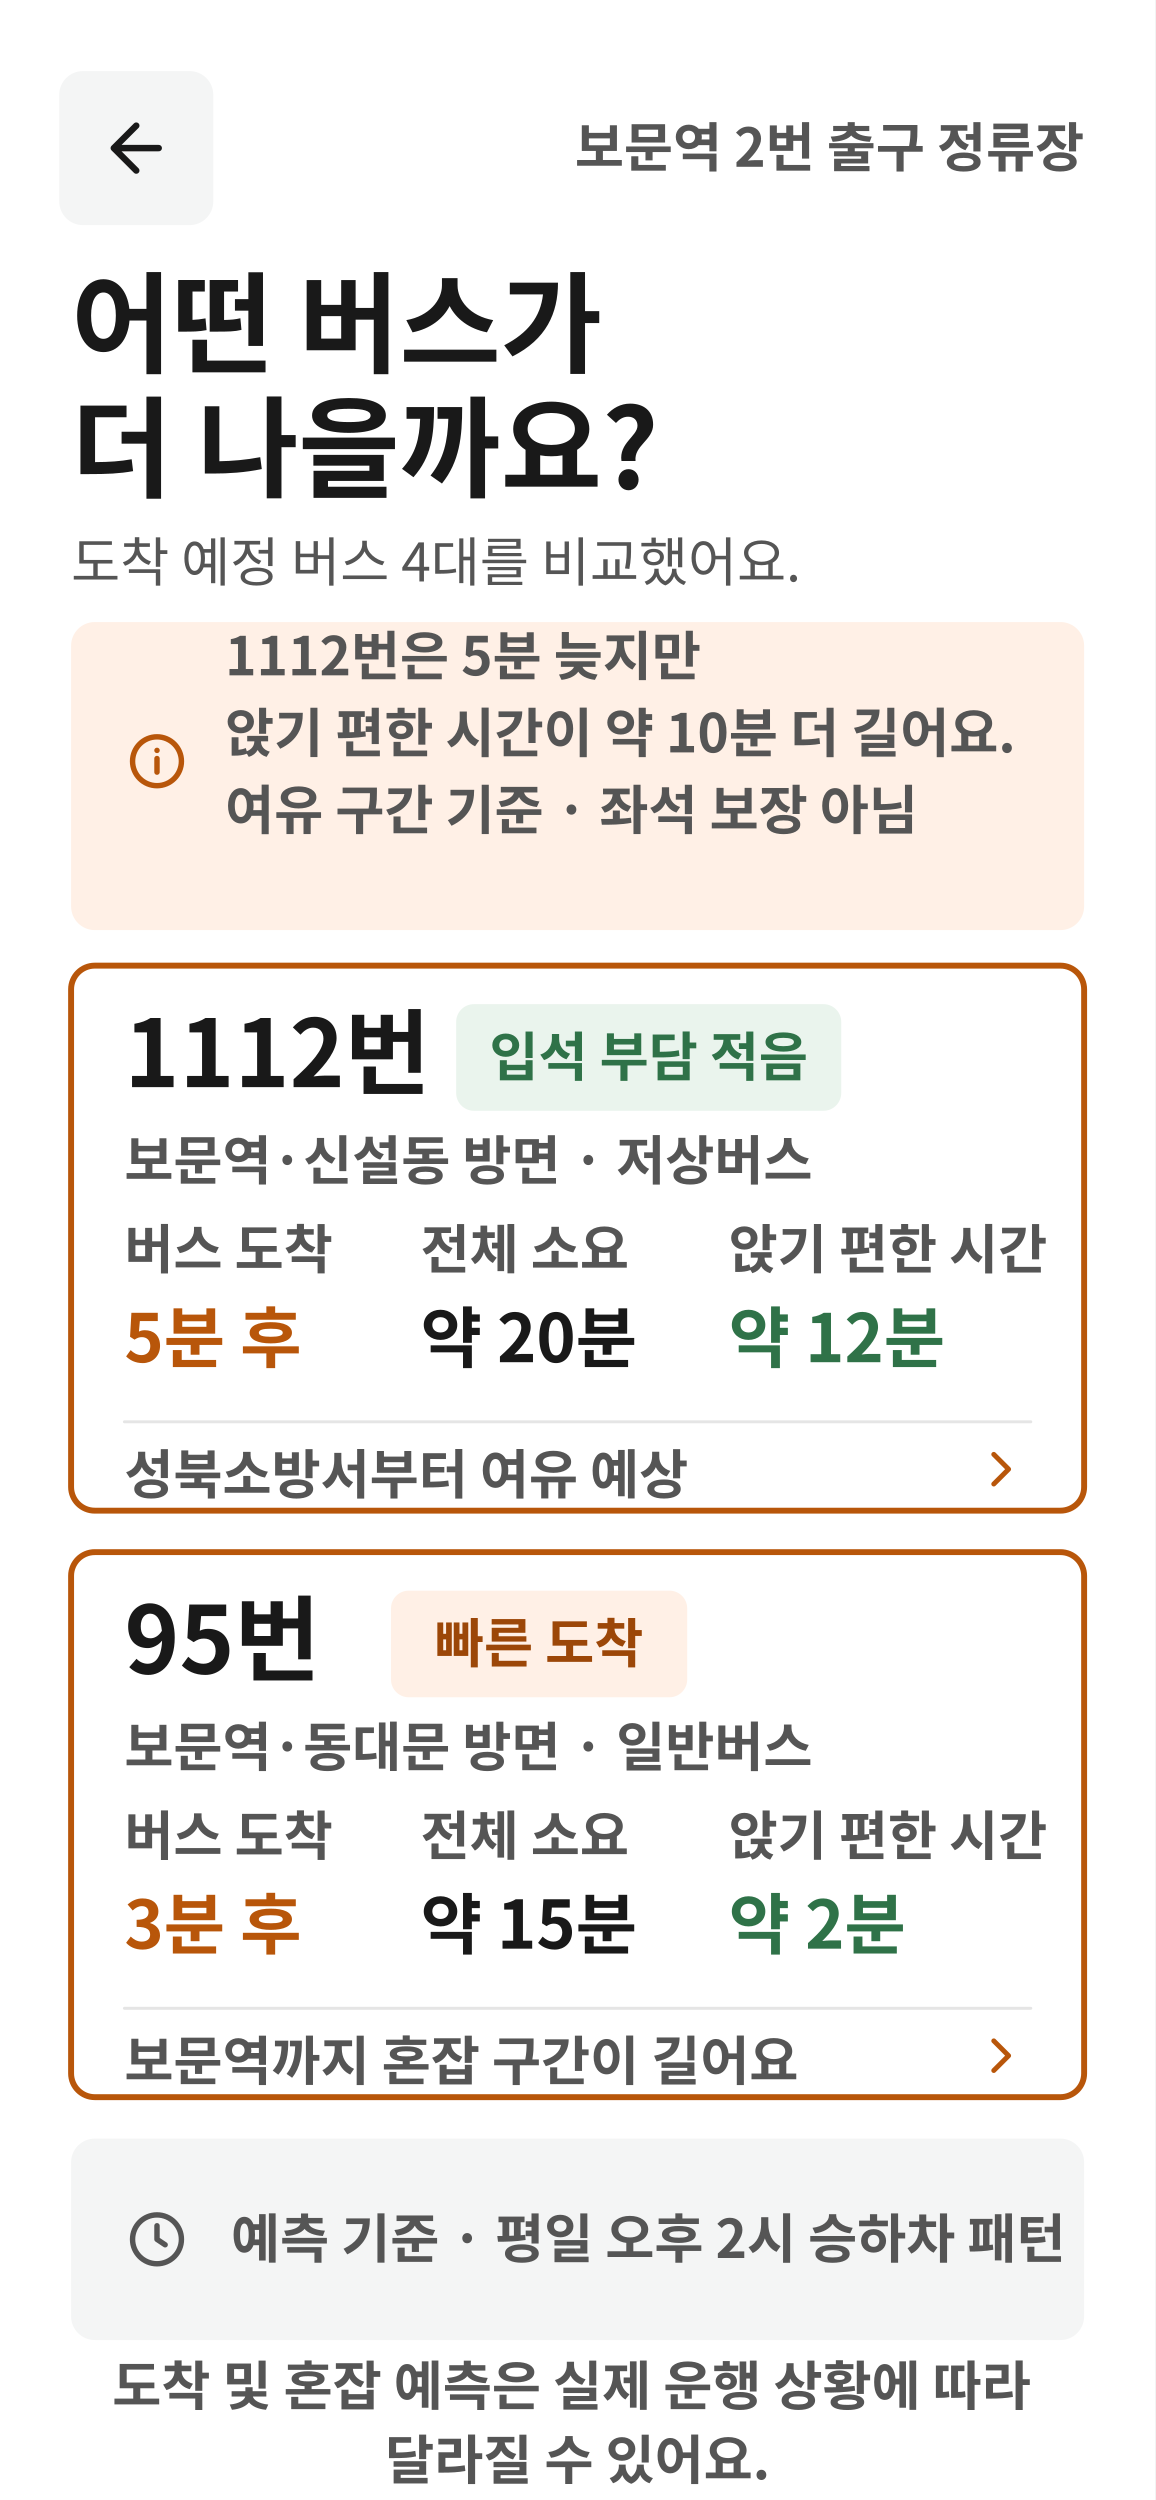
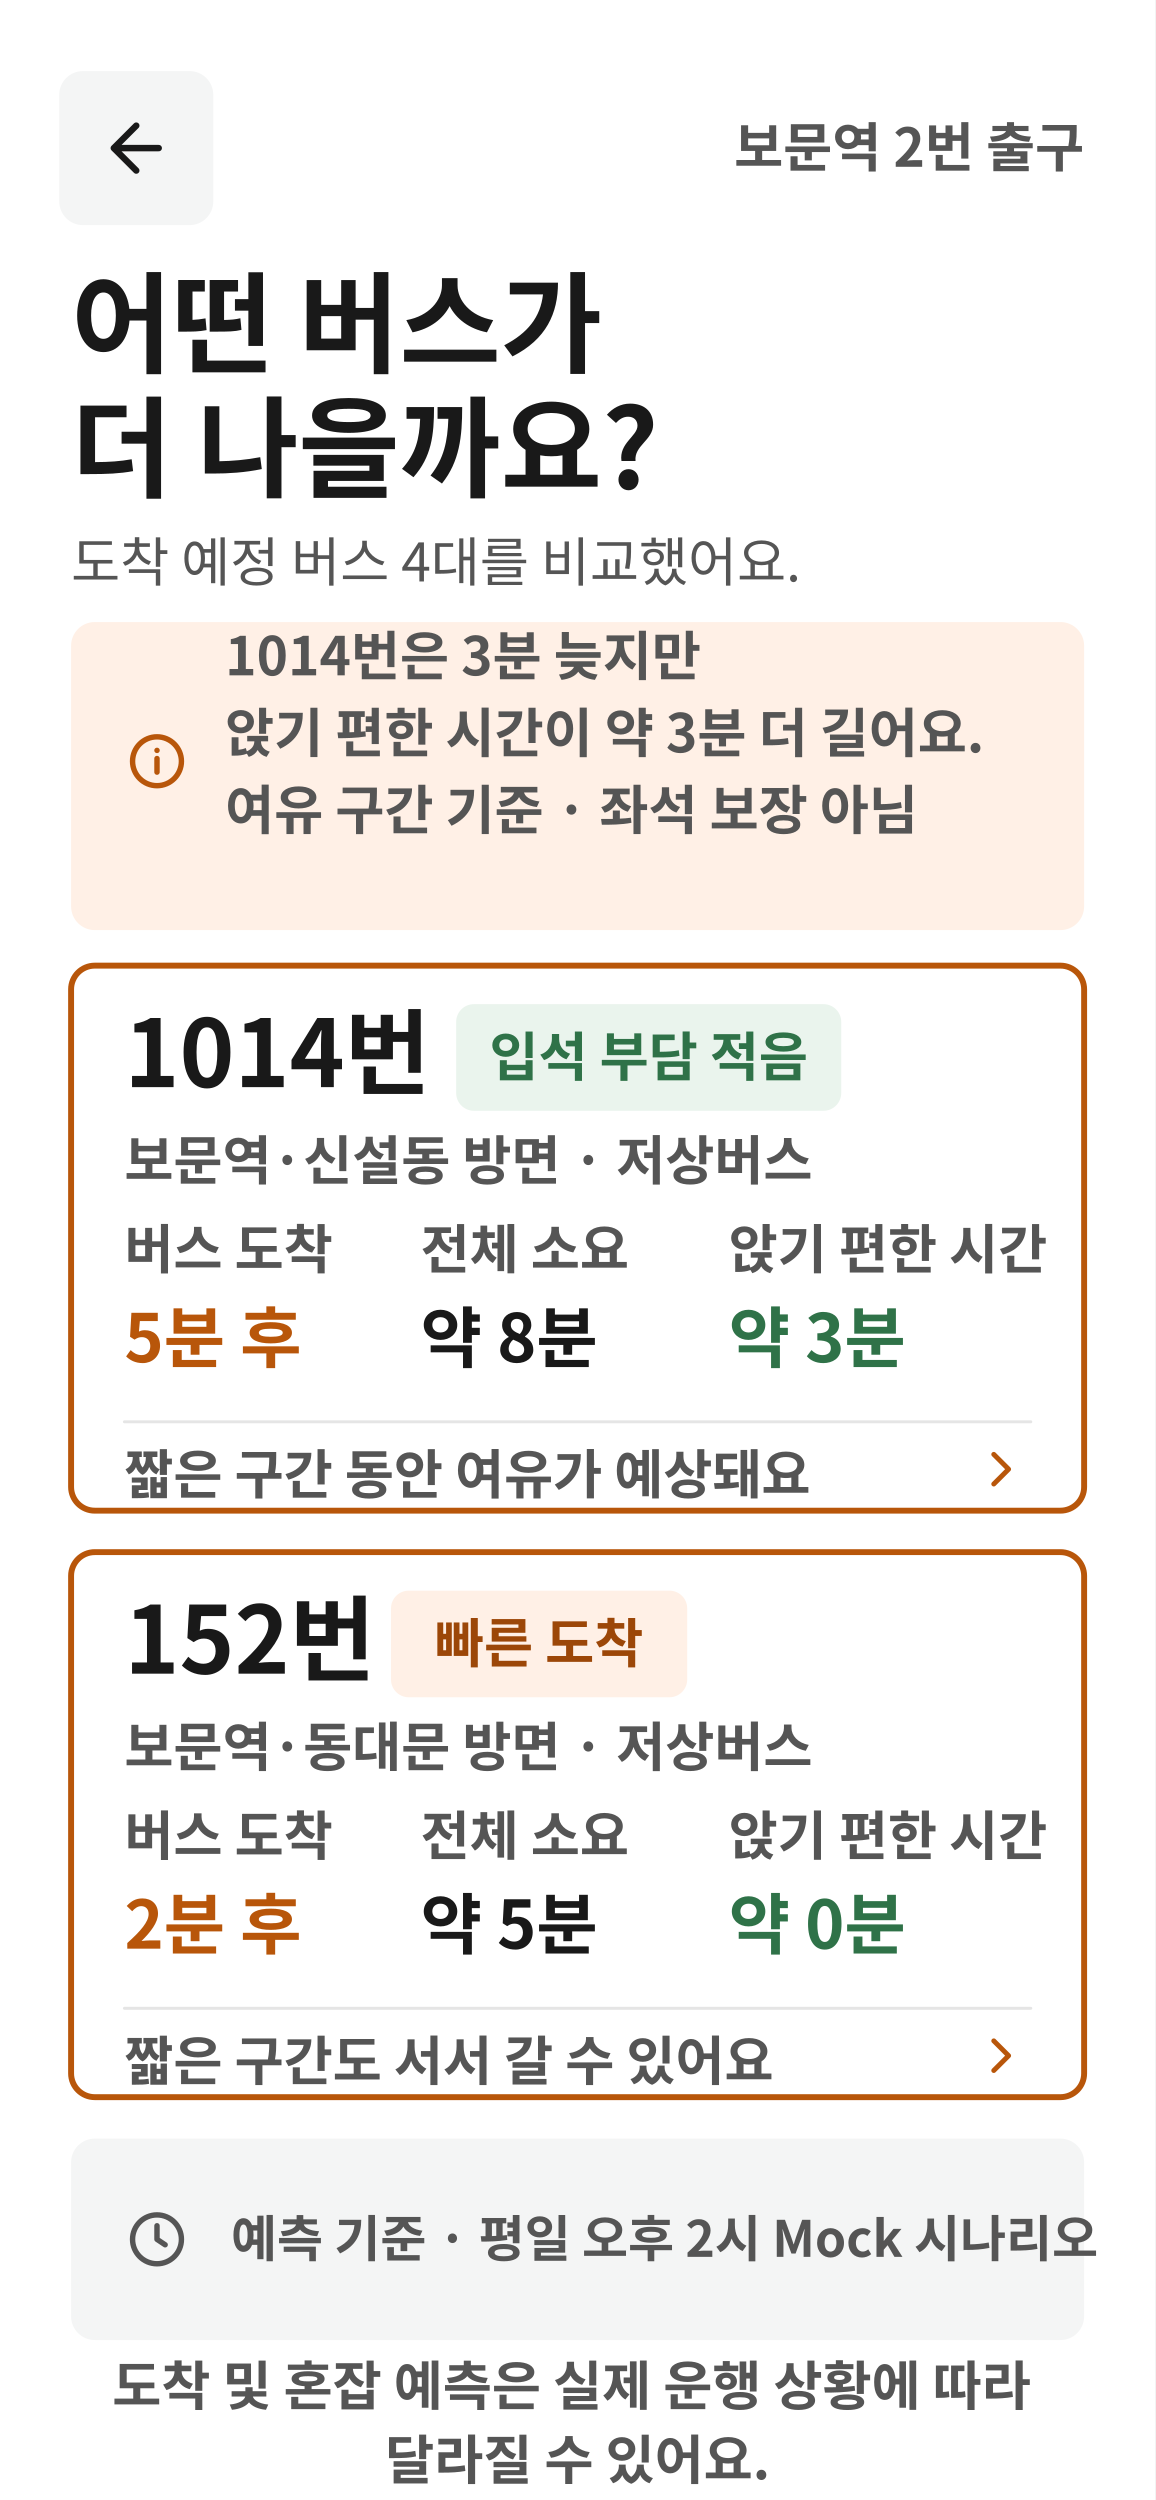
<svg xmlns="http://www.w3.org/2000/svg" width="390" height="844" viewBox="0 0 390 844" role="img" aria-label="앉기 편한 시간과 빠른 도착 버스 비교 화면">
  <rect x="0" y="0" width="390" height="844" rx="0" fill="#FFFFFF" stroke="none" stroke-width="1" />
  <rect x="20" y="24" width="52" height="52" rx="8" fill="#F4F5F5" stroke="none" stroke-width="1" />
  <g transform="translate(33 37) scale(1.083333)">
    <path d="M19 12H5M12 19l-7-7 7-7" fill="none" stroke="#191919" stroke-width="2" stroke-linecap="round" stroke-linejoin="round" />
  </g>
-   <text x="366" y="50" font-family="Noto Sans CJK KR, Malgun Gothic, sans-serif" font-size="18" font-weight="700" fill="#555555" text-anchor="end" dominant-baseline="middle" letter-spacing="0">보문역 2번 출구 정류장</text>
+   <text x="366" y="50" font-family="Noto Sans CJK KR, Malgun Gothic, sans-serif" font-size="18" font-weight="700" fill="#555555" text-anchor="end" dominant-baseline="middle" letter-spacing="0">보문역 2번 출구</text>
  <text x="24" y="110" font-family="Noto Sans CJK KR, Malgun Gothic, sans-serif" font-size="37.13" font-weight="800" fill="#191919" text-anchor="start" dominant-baseline="middle" letter-spacing="0">어떤 버스가</text>
  <text x="24" y="152" font-family="Noto Sans CJK KR, Malgun Gothic, sans-serif" font-size="37.13" font-weight="800" fill="#191919" text-anchor="start" dominant-baseline="middle" letter-spacing="0">더 나을까요?</text>
  <text x="24" y="190" font-family="Noto Sans CJK KR, Malgun Gothic, sans-serif" font-size="18" font-weight="500" fill="#555555" text-anchor="start" dominant-baseline="middle" letter-spacing="0">도착 예정 버스 4대를 비교했어요.</text>
  <rect x="24" y="210" width="342" height="104" rx="8" fill="#FFF0E6" stroke="none" stroke-width="1" />
  <g transform="translate(42 246) scale(0.9166667)">
    <circle cx="12" cy="12" r="9" fill="none" stroke="#B8560A" stroke-width="2" stroke-linecap="round" stroke-linejoin="round" />
    <path d="M12 11v5M12 8h.01" fill="none" stroke="#B8560A" stroke-width="2" stroke-linecap="round" stroke-linejoin="round" />
  </g>
  <text x="76" y="228" font-family="Noto Sans CJK KR, Malgun Gothic, sans-serif" font-size="18" font-weight="700" fill="#555555" text-anchor="start" letter-spacing="0">
-     <tspan x="76" dy="0">1112번은 5분 늦지만</tspan>
-     <tspan x="76" dy="26">앉기 편한 시간이 약 10분 더 길어요.</tspan>
+     <tspan x="76" dy="0">1014번은 3분 늦지만</tspan>
+     <tspan x="76" dy="26">앉기 편한 시간이 약 3분 더 길어요.</tspan>
    <tspan x="76" dy="26">여유 구간 기준 · 좌석 보장 아님</tspan>
  </text>
  <rect x="24" y="326" width="342" height="184" rx="8" fill="#FFFFFF" stroke="#B8560A" stroke-width="2" />
-   <text x="42" y="356" font-family="Noto Sans CJK KR, Malgun Gothic, sans-serif" font-size="31.5" font-weight="800" fill="#191919" text-anchor="start" dominant-baseline="middle" letter-spacing="0">1112번</text>
+   <text x="42" y="356" font-family="Noto Sans CJK KR, Malgun Gothic, sans-serif" font-size="31.5" font-weight="800" fill="#191919" text-anchor="start" dominant-baseline="middle" letter-spacing="0">1014번</text>
  <rect x="154" y="339" width="130" height="36" rx="6" fill="#EAF4ED" stroke="none" stroke-width="1" />
  <text x="219" y="357" font-family="Noto Sans CJK KR, Malgun Gothic, sans-serif" font-size="18" font-weight="800" fill="#2F7248" text-anchor="middle" dominant-baseline="middle" letter-spacing="0">입석 부담 적음</text>
  <text x="42" y="392" font-family="Noto Sans CJK KR, Malgun Gothic, sans-serif" font-size="18" font-weight="600" fill="#555555" text-anchor="start" dominant-baseline="middle" letter-spacing="0">보문역·신설동 방면 · 저상버스</text>
  <text x="42" y="422" font-family="Noto Sans CJK KR, Malgun Gothic, sans-serif" font-size="18" font-weight="600" fill="#555555" text-anchor="start" dominant-baseline="middle" letter-spacing="0">버스 도착</text>
  <text x="42" y="452" font-family="Noto Sans CJK KR, Malgun Gothic, sans-serif" font-size="22.5" font-weight="800" fill="#B8560A" text-anchor="start" dominant-baseline="middle" letter-spacing="0">5분 후</text>
  <text x="142" y="422" font-family="Noto Sans CJK KR, Malgun Gothic, sans-serif" font-size="18" font-weight="600" fill="#555555" text-anchor="start" dominant-baseline="middle" letter-spacing="0">전체 소요</text>
-   <text x="142" y="452" font-family="Noto Sans CJK KR, Malgun Gothic, sans-serif" font-size="22.5" font-weight="800" fill="#191919" text-anchor="start" dominant-baseline="middle" letter-spacing="0">약 20분</text>
+   <text x="142" y="452" font-family="Noto Sans CJK KR, Malgun Gothic, sans-serif" font-size="22.5" font-weight="800" fill="#191919" text-anchor="start" dominant-baseline="middle" letter-spacing="0">약 8분</text>
  <text x="246" y="422" font-family="Noto Sans CJK KR, Malgun Gothic, sans-serif" font-size="18" font-weight="600" fill="#555555" text-anchor="start" dominant-baseline="middle" letter-spacing="0">앉기 편한 시간</text>
-   <text x="246" y="452" font-family="Noto Sans CJK KR, Malgun Gothic, sans-serif" font-size="22.5" font-weight="800" fill="#2F7248" text-anchor="start" dominant-baseline="middle" letter-spacing="0">약 12분</text>
+   <text x="246" y="452" font-family="Noto Sans CJK KR, Malgun Gothic, sans-serif" font-size="22.5" font-weight="800" fill="#2F7248" text-anchor="start" dominant-baseline="middle" letter-spacing="0">약 3분</text>
  <line x1="42" y1="480" x2="348" y2="480" stroke="#E5E5E5" stroke-width="1" stroke-linecap="round" />
-   <text x="42" y="498" font-family="Noto Sans CJK KR, Malgun Gothic, sans-serif" font-size="18" font-weight="600" fill="#555555" text-anchor="start" dominant-baseline="middle" letter-spacing="0">성북소방서부터 여유 예상</text>
+   <text x="42" y="498" font-family="Noto Sans CJK KR, Malgun Gothic, sans-serif" font-size="18" font-weight="600" fill="#555555" text-anchor="start" dominant-baseline="middle" letter-spacing="0">짧은 구간 동안 여유가 예상돼요</text>
  <g transform="translate(328 486) scale(0.8333333)">
    <path d="m9 18 6-6-6-6" fill="none" stroke="#B8560A" stroke-width="2" stroke-linecap="round" stroke-linejoin="round" />
  </g>
  <rect x="24" y="524" width="342" height="184" rx="8" fill="#FFFFFF" stroke="#B8560A" stroke-width="2" />
-   <text x="42" y="554" font-family="Noto Sans CJK KR, Malgun Gothic, sans-serif" font-size="31.5" font-weight="800" fill="#191919" text-anchor="start" dominant-baseline="middle" letter-spacing="0">95번</text>
+   <text x="42" y="554" font-family="Noto Sans CJK KR, Malgun Gothic, sans-serif" font-size="31.5" font-weight="800" fill="#191919" text-anchor="start" dominant-baseline="middle" letter-spacing="0">152번</text>
  <rect x="132" y="537" width="100" height="36" rx="6" fill="#FFF0E6" stroke="none" stroke-width="1" />
  <text x="182" y="555" font-family="Noto Sans CJK KR, Malgun Gothic, sans-serif" font-size="18" font-weight="800" fill="#9C4708" text-anchor="middle" dominant-baseline="middle" letter-spacing="0">빠른 도착</text>
-   <text x="42" y="590" font-family="Noto Sans CJK KR, Malgun Gothic, sans-serif" font-size="18" font-weight="600" fill="#555555" text-anchor="start" dominant-baseline="middle" letter-spacing="0">보문역·동대문 방면 · 일반버스</text>
+   <text x="42" y="590" font-family="Noto Sans CJK KR, Malgun Gothic, sans-serif" font-size="18" font-weight="600" fill="#555555" text-anchor="start" dominant-baseline="middle" letter-spacing="0">보문역·동대문 방면 · 저상버스</text>
  <text x="42" y="620" font-family="Noto Sans CJK KR, Malgun Gothic, sans-serif" font-size="18" font-weight="600" fill="#555555" text-anchor="start" dominant-baseline="middle" letter-spacing="0">버스 도착</text>
-   <text x="42" y="650" font-family="Noto Sans CJK KR, Malgun Gothic, sans-serif" font-size="22.5" font-weight="800" fill="#B8560A" text-anchor="start" dominant-baseline="middle" letter-spacing="0">3분 후</text>
+   <text x="42" y="650" font-family="Noto Sans CJK KR, Malgun Gothic, sans-serif" font-size="22.5" font-weight="800" fill="#B8560A" text-anchor="start" dominant-baseline="middle" letter-spacing="0">2분 후</text>
  <text x="142" y="620" font-family="Noto Sans CJK KR, Malgun Gothic, sans-serif" font-size="18" font-weight="600" fill="#555555" text-anchor="start" dominant-baseline="middle" letter-spacing="0">전체 소요</text>
-   <text x="142" y="650" font-family="Noto Sans CJK KR, Malgun Gothic, sans-serif" font-size="22.5" font-weight="800" fill="#191919" text-anchor="start" dominant-baseline="middle" letter-spacing="0">약 15분</text>
+   <text x="142" y="650" font-family="Noto Sans CJK KR, Malgun Gothic, sans-serif" font-size="22.5" font-weight="800" fill="#191919" text-anchor="start" dominant-baseline="middle" letter-spacing="0">약 5분</text>
  <text x="246" y="620" font-family="Noto Sans CJK KR, Malgun Gothic, sans-serif" font-size="18" font-weight="600" fill="#555555" text-anchor="start" dominant-baseline="middle" letter-spacing="0">앉기 편한 시간</text>
-   <text x="246" y="650" font-family="Noto Sans CJK KR, Malgun Gothic, sans-serif" font-size="22.5" font-weight="800" fill="#2F7248" text-anchor="start" dominant-baseline="middle" letter-spacing="0">약 2분</text>
+   <text x="246" y="650" font-family="Noto Sans CJK KR, Malgun Gothic, sans-serif" font-size="22.5" font-weight="800" fill="#2F7248" text-anchor="start" dominant-baseline="middle" letter-spacing="0">약 0분</text>
  <line x1="42" y1="678" x2="348" y2="678" stroke="#E5E5E5" stroke-width="1" stroke-linecap="round" />
-   <text x="42" y="696" font-family="Noto Sans CJK KR, Malgun Gothic, sans-serif" font-size="18" font-weight="600" fill="#555555" text-anchor="start" dominant-baseline="middle" letter-spacing="0">보문역까지 혼잡 구간이 길어요</text>
+   <text x="42" y="696" font-family="Noto Sans CJK KR, Malgun Gothic, sans-serif" font-size="18" font-weight="600" fill="#555555" text-anchor="start" dominant-baseline="middle" letter-spacing="0">짧은 구간도 서서 갈 수 있어요</text>
  <g transform="translate(328 684) scale(0.8333333)">
    <path d="m9 18 6-6-6-6" fill="none" stroke="#B8560A" stroke-width="2" stroke-linecap="round" stroke-linejoin="round" />
  </g>
  <rect x="24" y="722" width="342" height="68" rx="8" fill="#F4F5F5" stroke="none" stroke-width="1" />
  <g transform="translate(42 745) scale(0.9166667)">
    <circle cx="12" cy="12" r="9" fill="none" stroke="#555555" stroke-width="2" stroke-linecap="round" stroke-linejoin="round" />
    <path d="M12 7v5l3 2" fill="none" stroke="#555555" stroke-width="2" stroke-linecap="round" stroke-linejoin="round" />
  </g>
-   <text x="78" y="756" font-family="Noto Sans CJK KR, Malgun Gothic, sans-serif" font-size="18" font-weight="600" fill="#555555" text-anchor="start" dominant-baseline="middle" letter-spacing="0">예측 기준 · 평일 오후 2시 승하차 패턴</text>
+   <text x="78" y="756" font-family="Noto Sans CJK KR, Malgun Gothic, sans-serif" font-size="16.88" font-weight="600" fill="#555555" text-anchor="start" dominant-baseline="middle" letter-spacing="0">예측 기준 · 평일 오후 2시 Mock 시나리오</text>
  <text x="195" y="812" font-family="Noto Sans CJK KR, Malgun Gothic, sans-serif" font-size="18" font-weight="600" fill="#555555" text-anchor="middle" letter-spacing="0">
    <tspan x="195" dy="0">도착 및 혼잡 예측은 실제 운행 상황에 따라</tspan>
    <tspan x="195" dy="25">달라질 수 있어요.</tspan>
  </text>
</svg>
